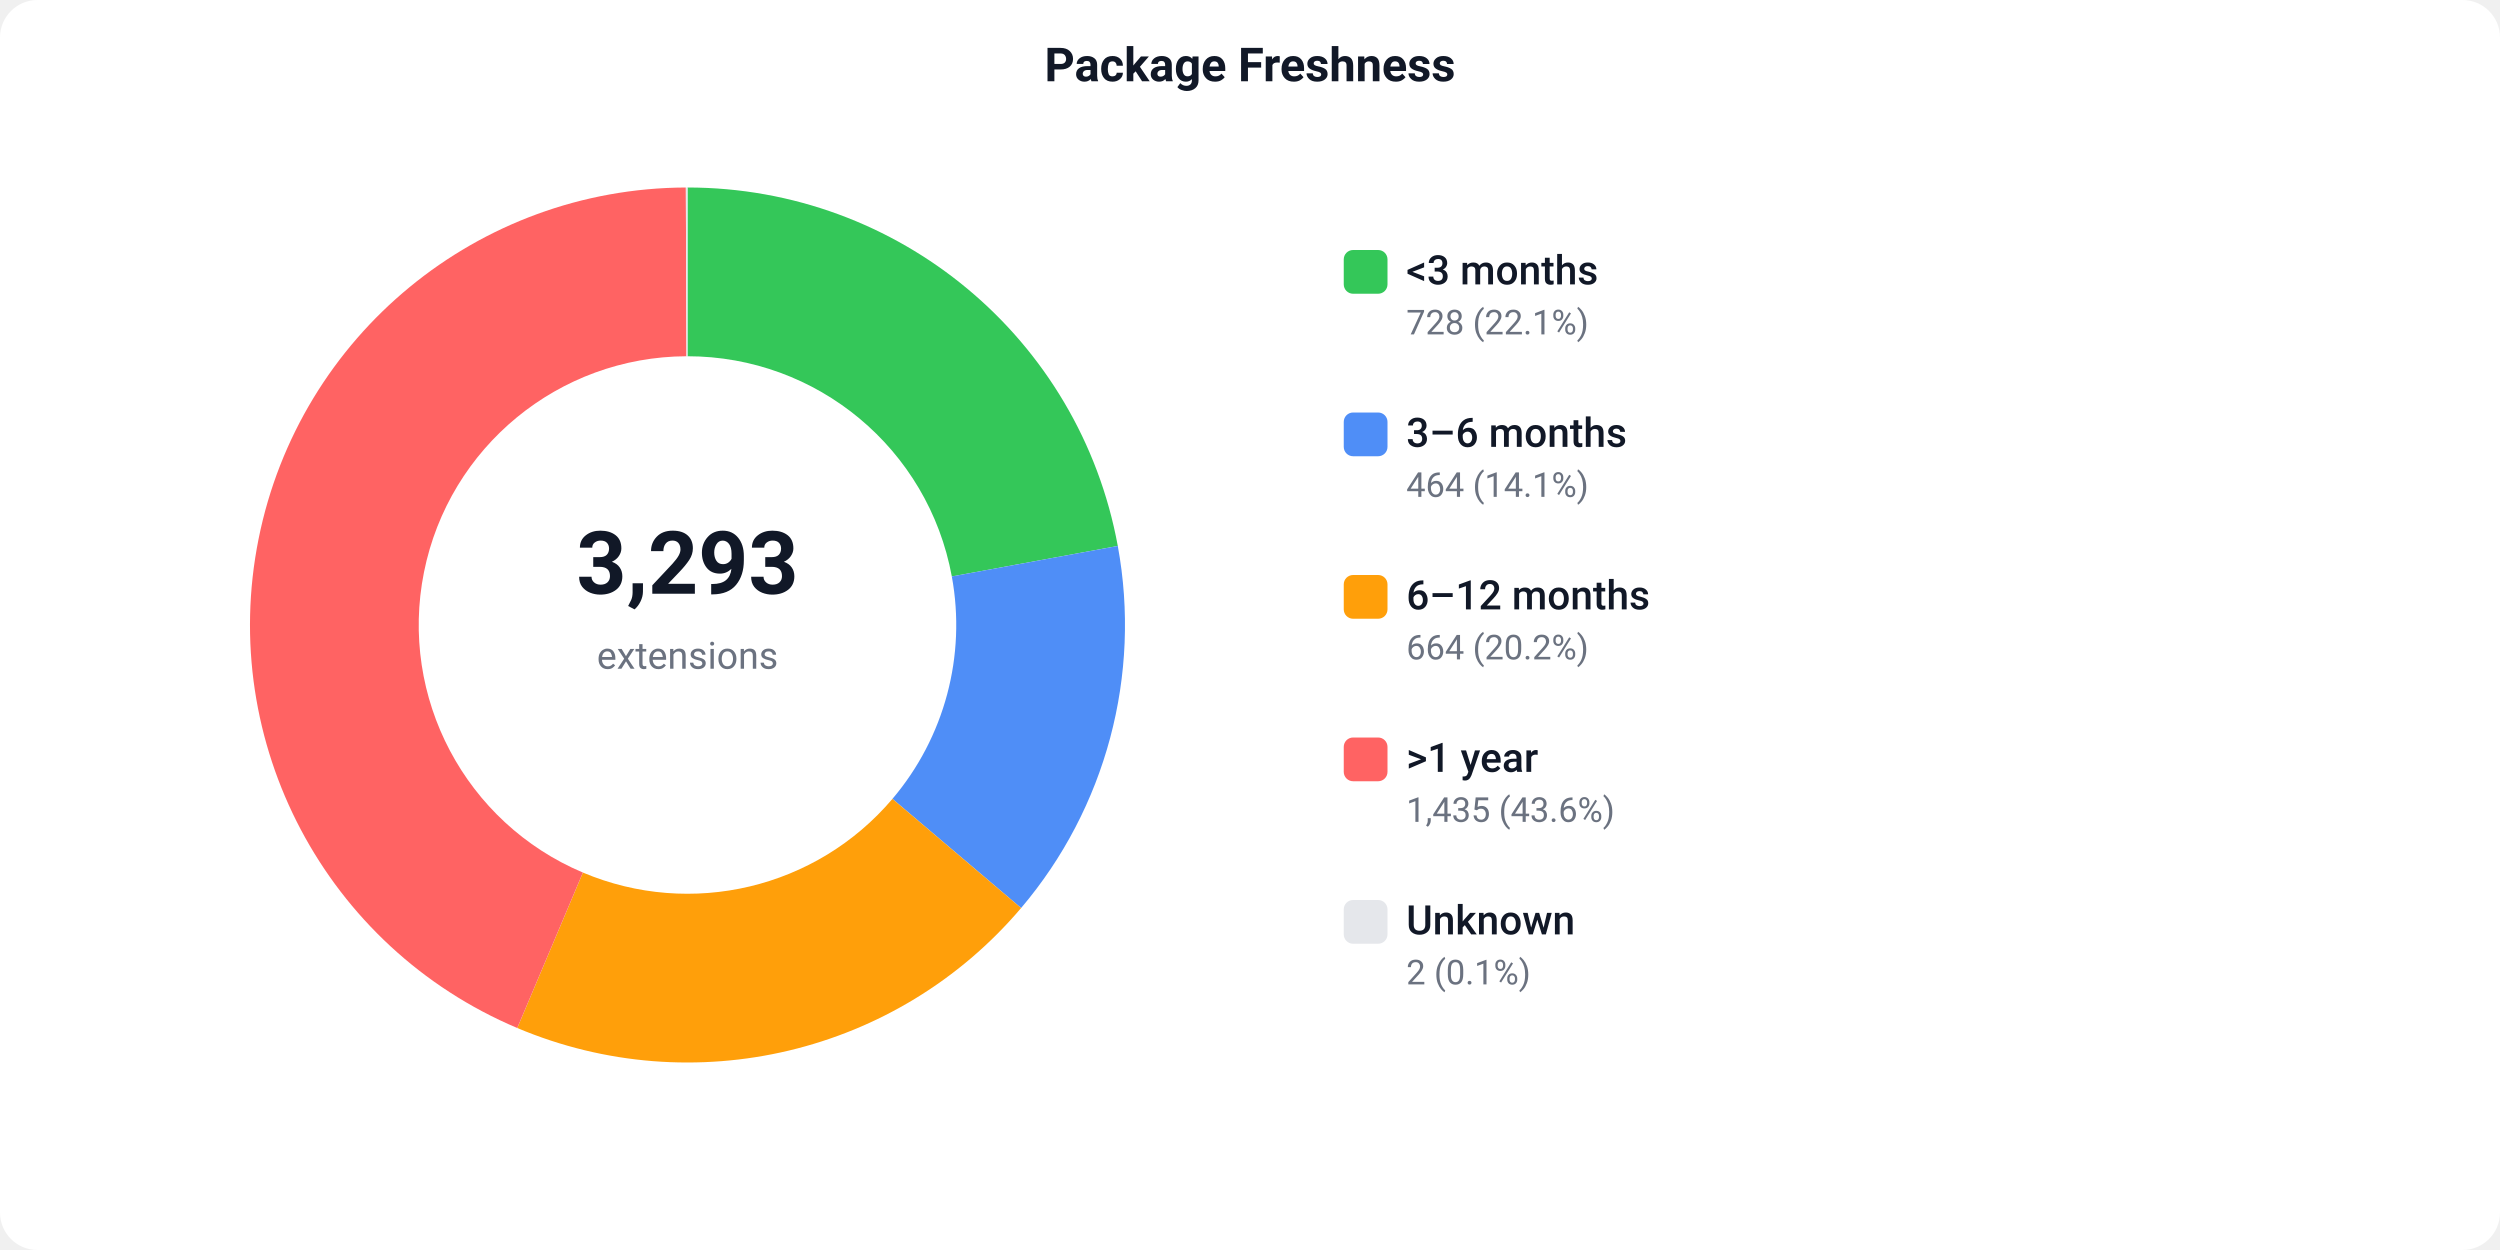
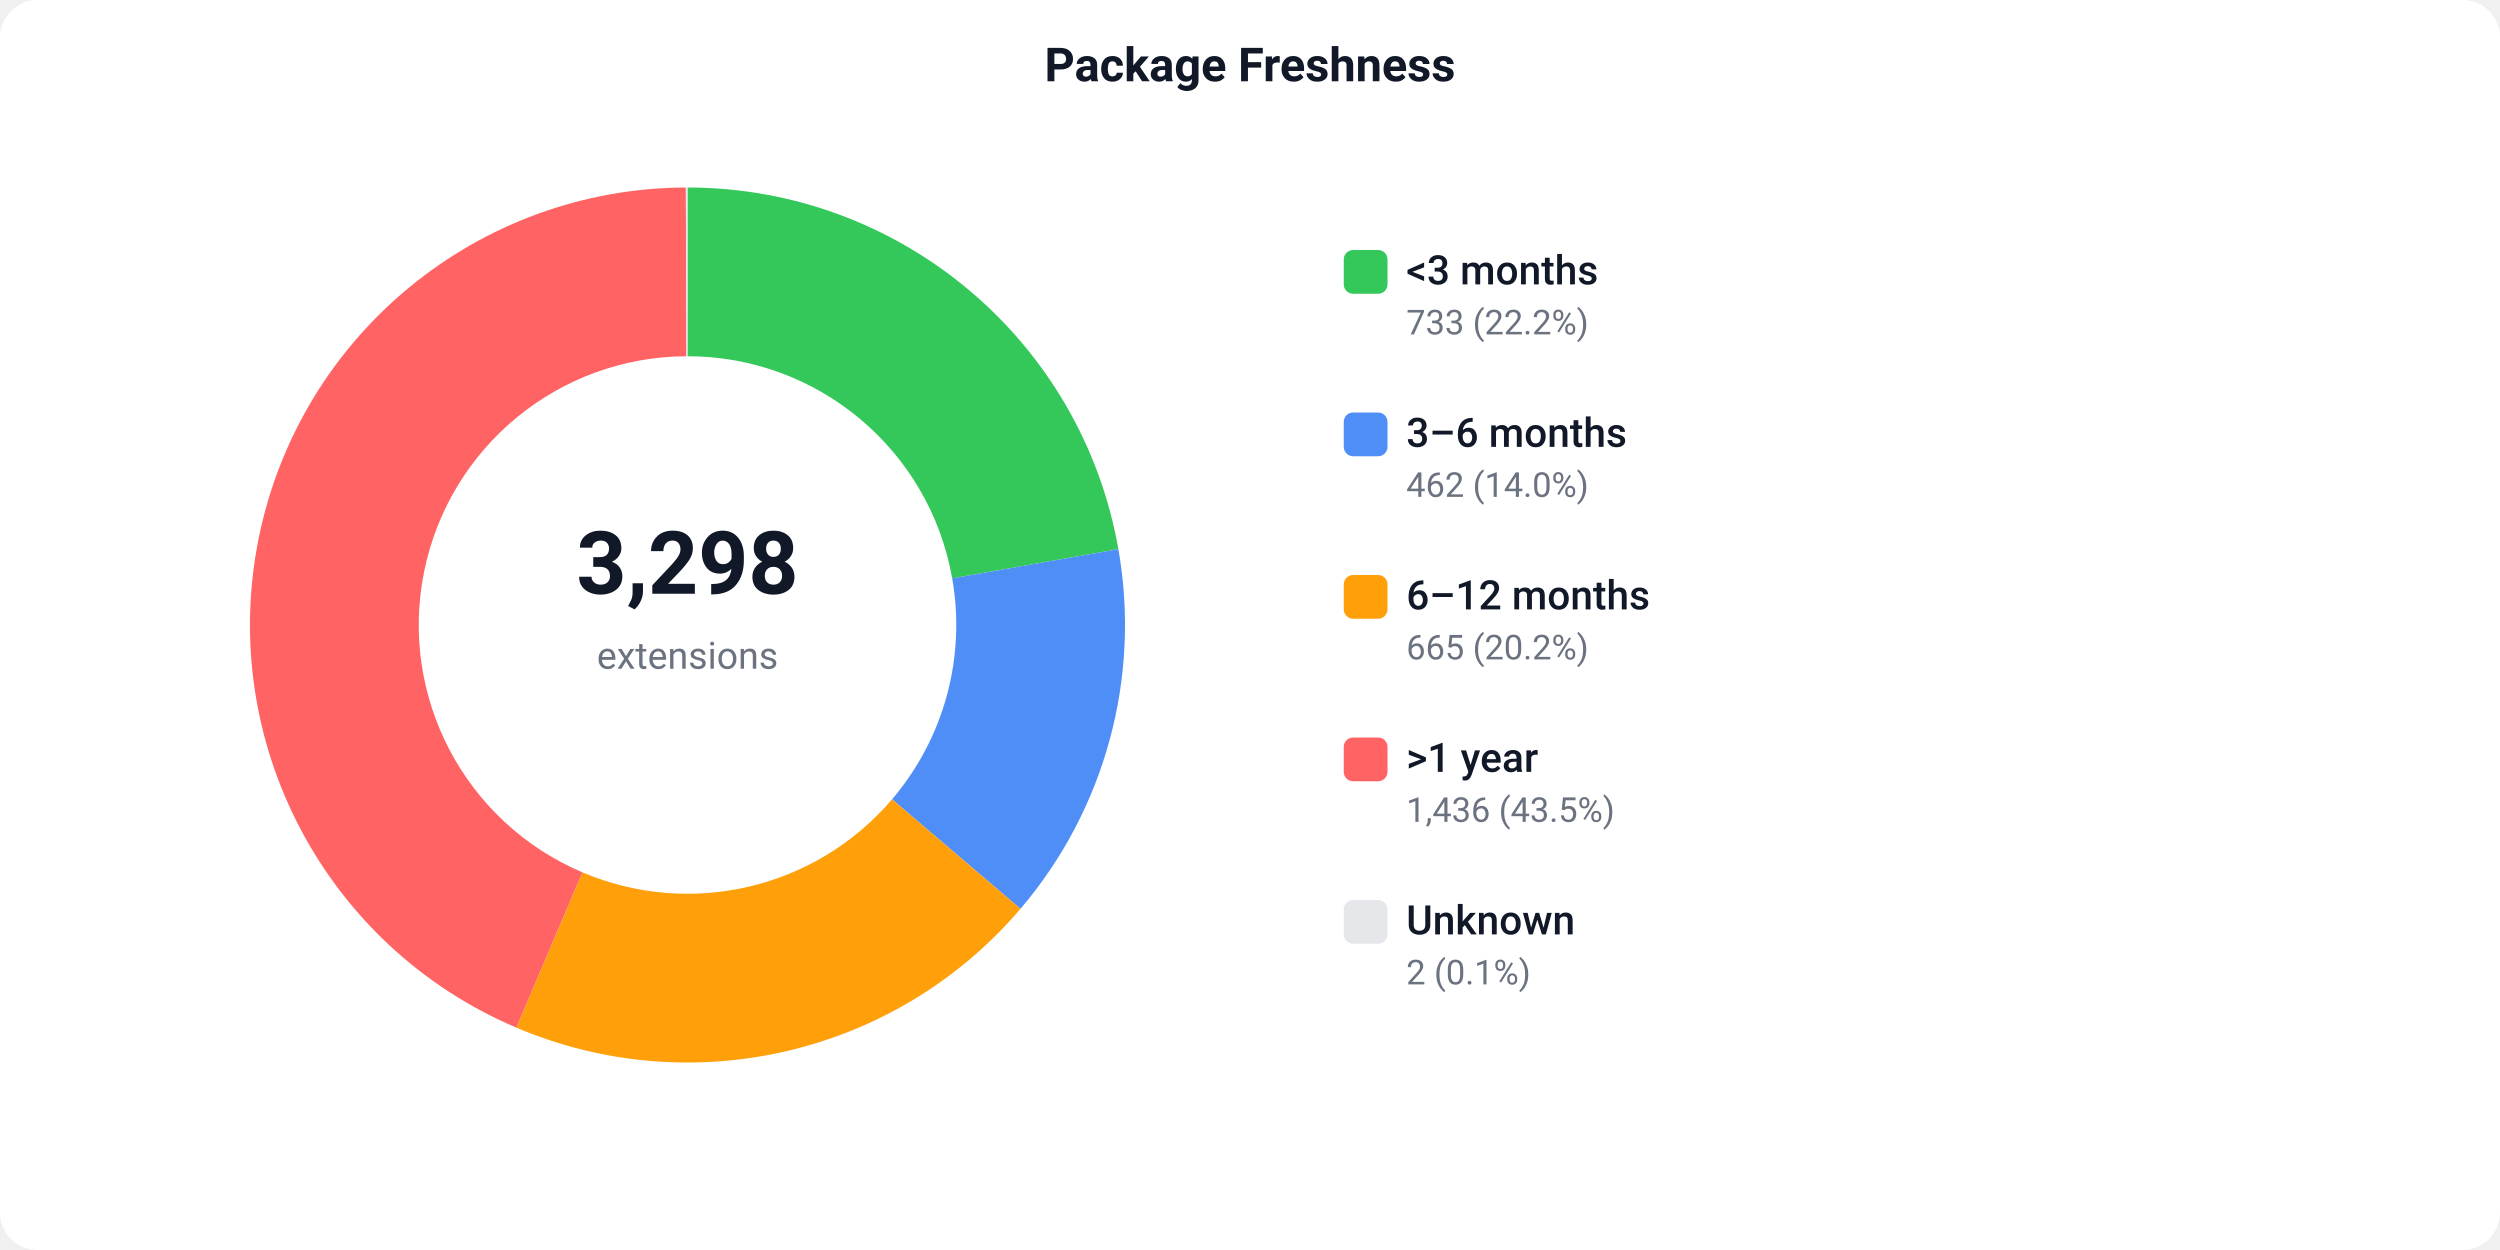
<svg xmlns="http://www.w3.org/2000/svg" width="800" height="400" viewBox="0 0 800 400">
  <defs>
    <style>text { font-family: -apple-system, BlinkMacSystemFont, 'Segoe UI', Roboto, sans-serif; }</style>
  </defs>
  <rect width="800" height="400" fill="#ffffff" rx="12" />
  <text x="400" y="26" text-anchor="middle" font-size="15" font-weight="600" fill="#111827">Package Freshness</text>
-   <path d="M 220.00 60.00 A 140 140 0 0 1 357.69 174.70 L 304.58 184.46 A 86 86 0 0 0 220.00 114.00 Z" fill="#34C759" />
-   <path d="M 357.69 174.70 A 140 140 0 0 1 326.75 290.57 L 285.58 255.64 A 86 86 0 0 0 304.58 184.46 Z" fill="#4F8EF7" />
-   <path d="M 326.75 290.57 A 140 140 0 0 1 165.52 328.96 L 186.53 279.22 A 86 86 0 0 0 285.58 255.64 Z" fill="#FF9F0A" />
-   <path d="M 165.52 328.96 A 140 140 0 0 1 219.47 60.00 L 219.67 114.00 A 86 86 0 0 0 186.53 279.22 Z" fill="#FF6363" />
+   <path d="M 220.00 60.00 A 140 140 0 0 1 357.88 175.72 L 304.70 185.08 A 86 86 0 0 0 220.00 114.00 Z" fill="#34C759" />
+   <path d="M 357.88 175.72 A 140 140 0 0 1 326.55 290.82 L 285.45 255.79 A 86 86 0 0 0 304.70 185.08 Z" fill="#4F8EF7" />
+   <path d="M 326.55 290.82 A 140 140 0 0 1 165.23 328.84 L 186.35 279.14 A 86 86 0 0 0 285.45 255.79 Z" fill="#FF9F0A" />
+   <path d="M 165.23 328.84 A 140 140 0 0 1 219.47 60.00 L 219.67 114.00 A 86 86 0 0 0 186.35 279.14 Z" fill="#FF6363" />
  <path d="M 219.47 60.00 A 140 140 0 0 1 220.00 60.00 L 220.00 114.00 A 86 86 0 0 0 219.67 114.00 Z" fill="#e5e7eb" />
-   <text x="220" y="190" text-anchor="middle" font-size="28" font-weight="700" fill="#111827">3,293</text>
+   <text x="220" y="190" text-anchor="middle" font-size="28" font-weight="700" fill="#111827">3,298</text>
  <text x="220" y="214" text-anchor="middle" font-size="12" fill="#6b7280">extensions</text>
  <rect x="430" y="80" width="14" height="14" fill="#34C759" rx="3" />
  <text x="450" y="91" font-size="13" font-weight="500" fill="#111827">&lt;3 months</text>
-   <text x="450" y="107" font-size="11" fill="#6b7280">728 (22.1%)</text>
+   <text x="450" y="107" font-size="11" fill="#6b7280">733 (22.2%)</text>
  <rect x="430" y="132" width="14" height="14" fill="#4F8EF7" rx="3" />
  <text x="450" y="143" font-size="13" font-weight="500" fill="#111827">3–6 months</text>
-   <text x="450" y="159" font-size="11" fill="#6b7280">464 (14.1%)</text>
+   <text x="450" y="159" font-size="11" fill="#6b7280">462 (14.0%)</text>
  <rect x="430" y="184" width="14" height="14" fill="#FF9F0A" rx="3" />
  <text x="450" y="195" font-size="13" font-weight="500" fill="#111827">6–12 months</text>
-   <text x="450" y="211" font-size="11" fill="#6b7280">664 (20.2%)</text>
+   <text x="450" y="211" font-size="11" fill="#6b7280">665 (20.2%)</text>
  <rect x="430" y="236" width="14" height="14" fill="#FF6363" rx="3" />
  <text x="450" y="247" font-size="13" font-weight="500" fill="#111827">&gt;1 year</text>
-   <text x="450" y="263" font-size="11" fill="#6b7280">1,435 (43.6%)</text>
+   <text x="450" y="263" font-size="11" fill="#6b7280">1,436 (43.5%)</text>
  <rect x="430" y="288" width="14" height="14" fill="#e5e7eb" rx="3" />
  <text x="450" y="299" font-size="13" font-weight="500" fill="#111827">Unknown</text>
  <text x="450" y="315" font-size="11" fill="#6b7280">2 (0.1%)</text>
</svg>
